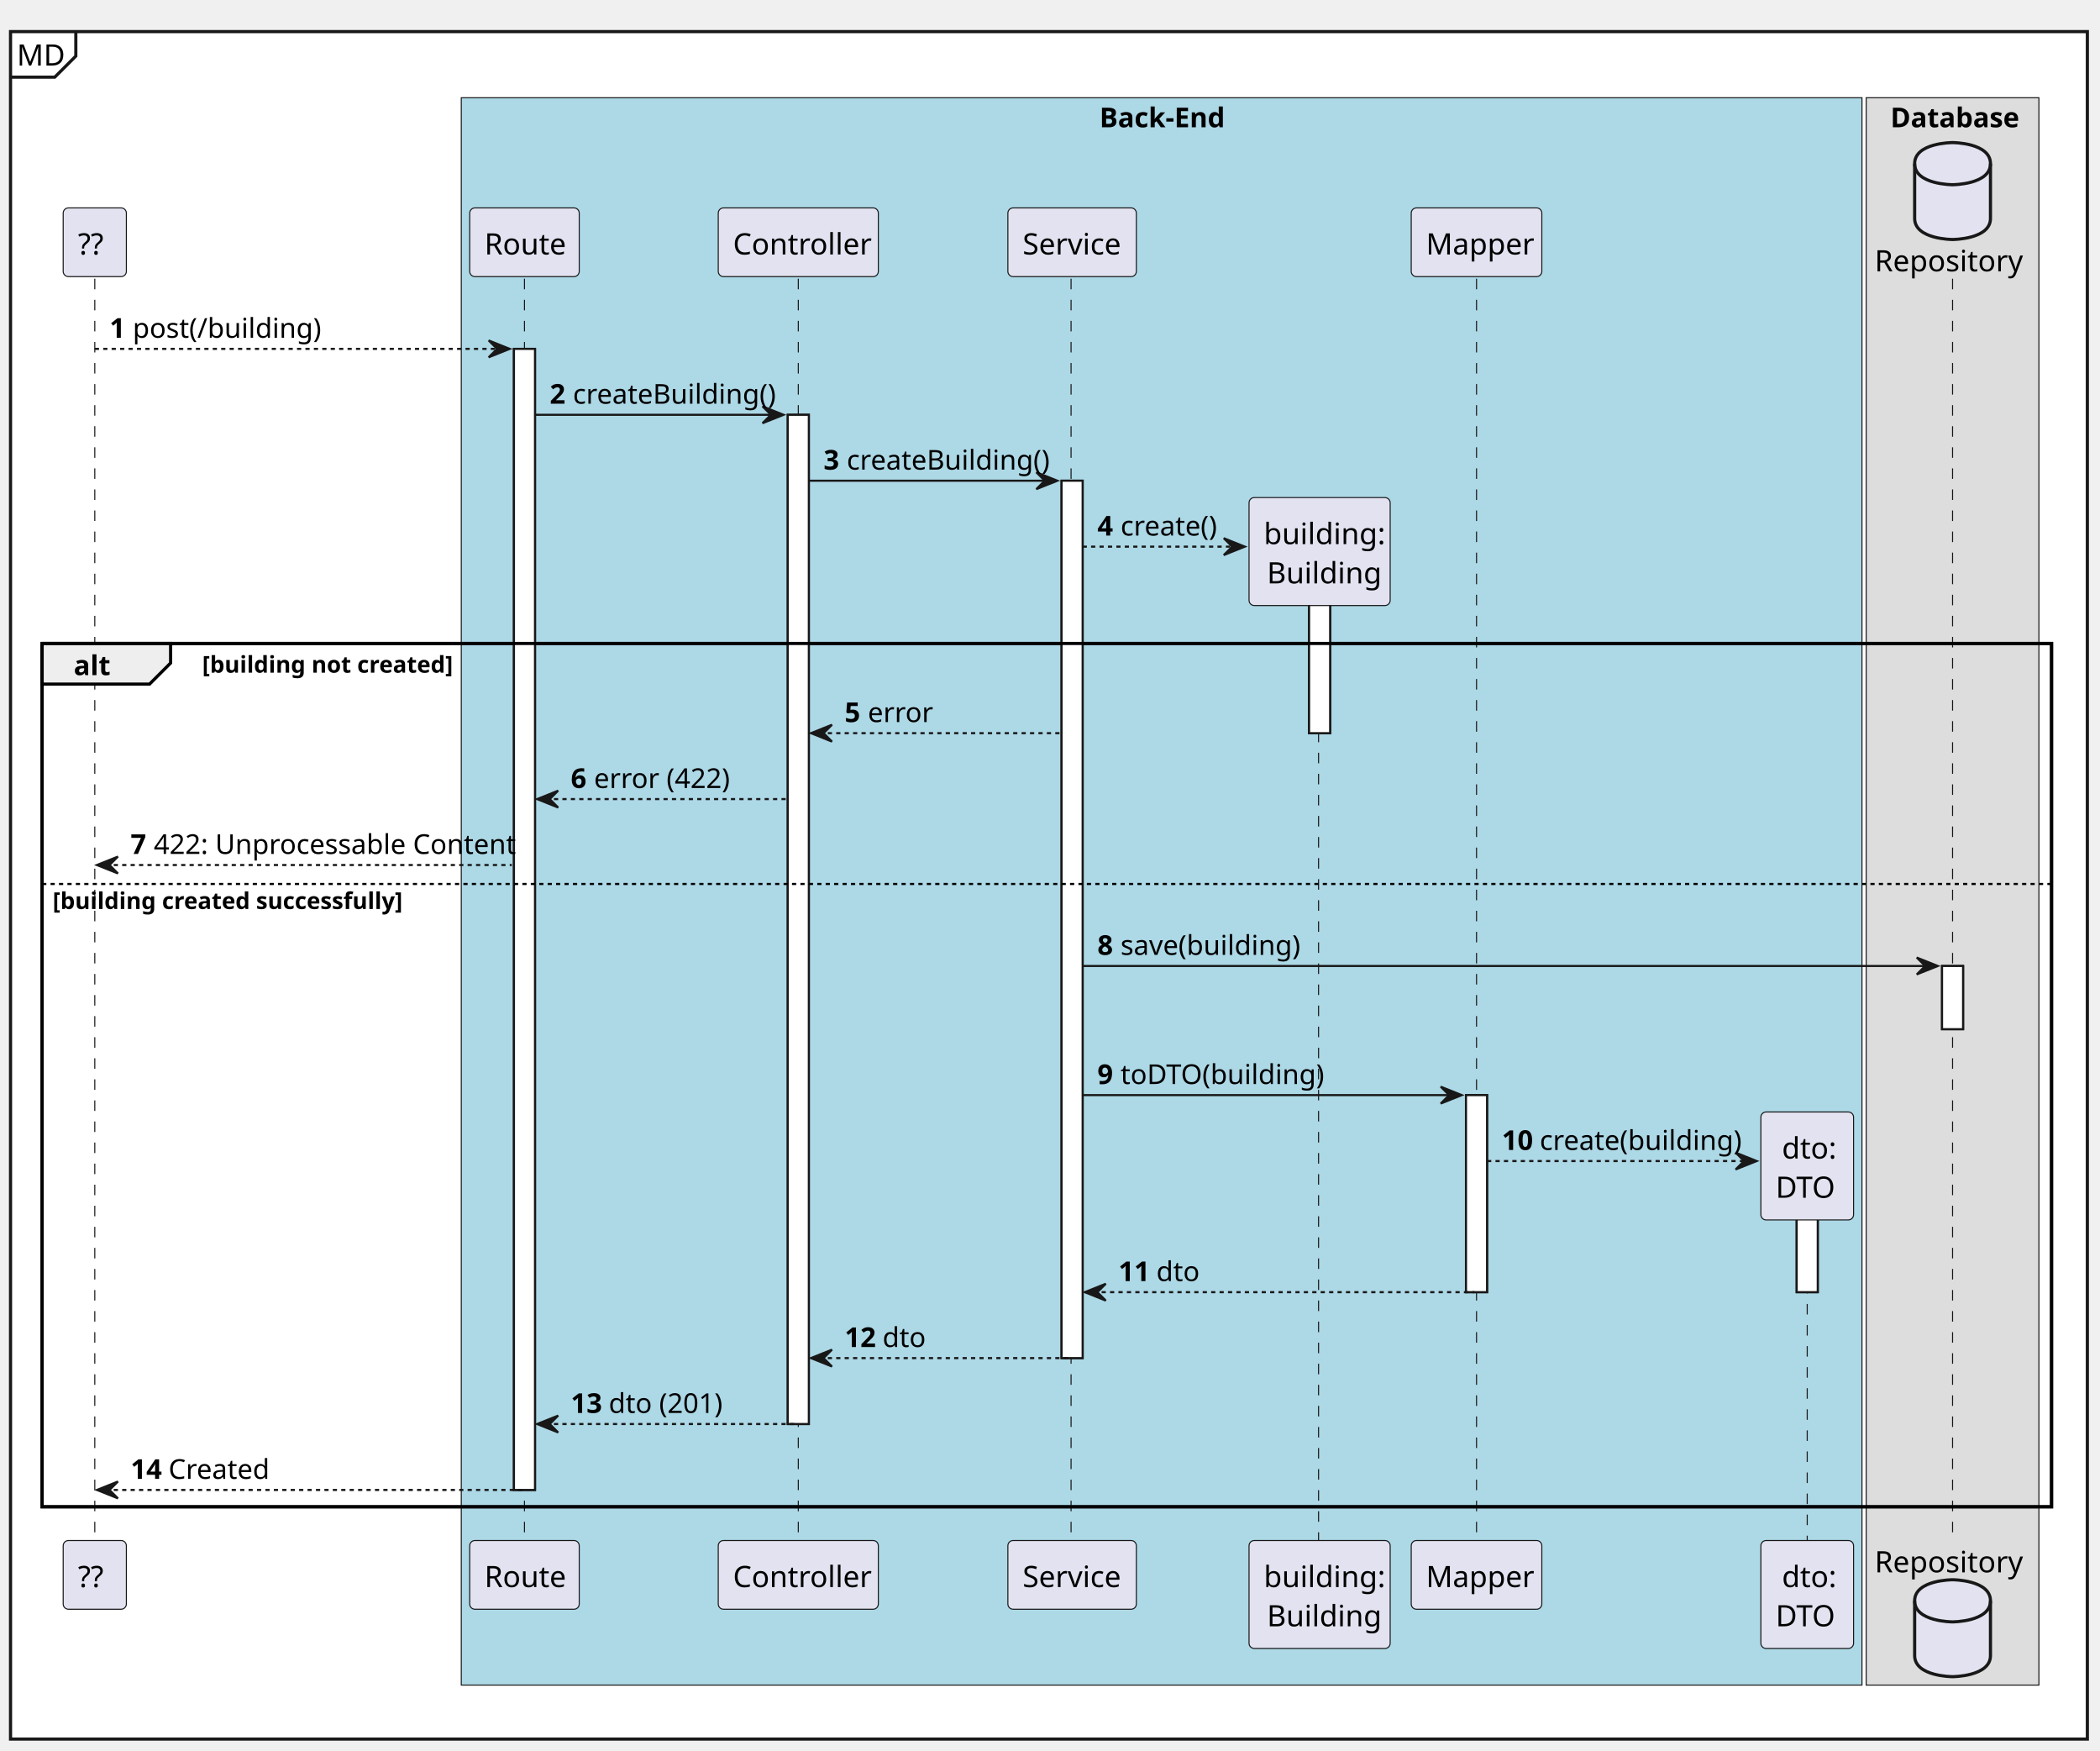
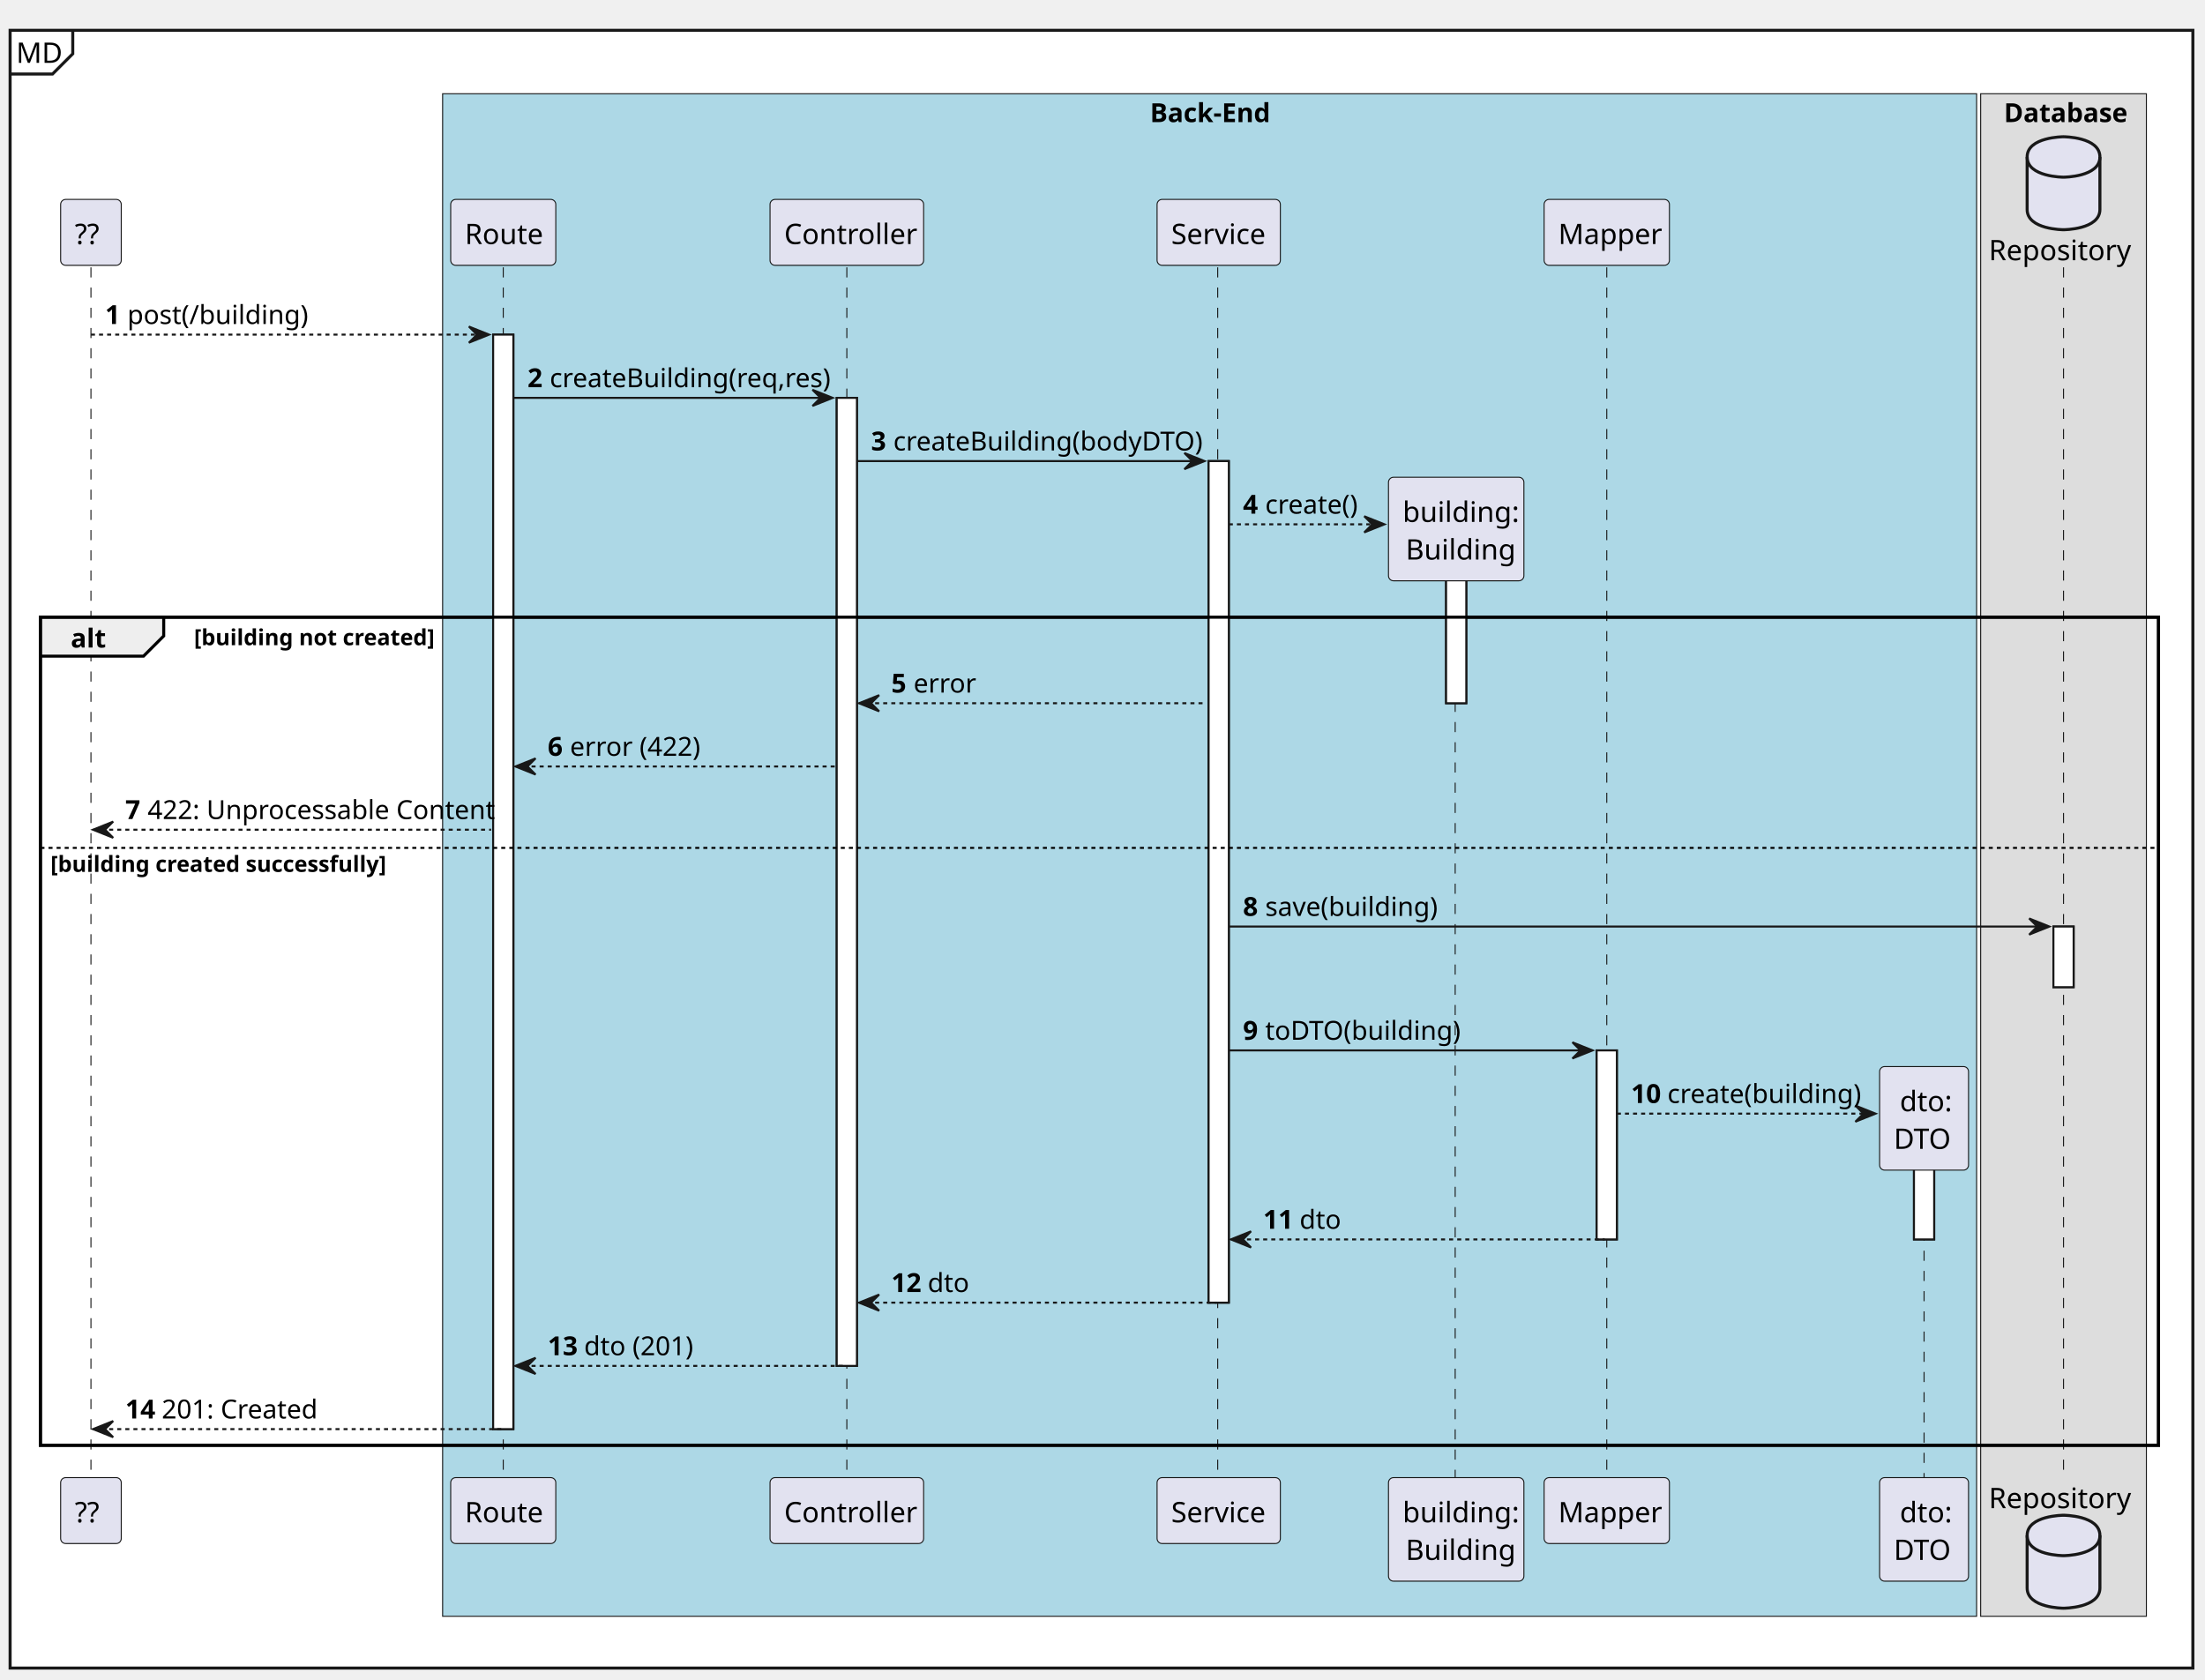
- <svg xmlns="http://www.w3.org/2000/svg" contentStyleType="text/css" height="831px" preserveAspectRatio="none" style="width:997px;height:831px;background:#FFFFFF;" version="1.1" viewBox="0 0 997 831" width="997px" zoomAndPan="magnify">
+ <svg xmlns="http://www.w3.org/2000/svg" contentStyleType="text/css" height="831px" preserveAspectRatio="none" style="width:1091px;height:831px;background:#FFFFFF;" version="1.1" viewBox="0 0 1091 831" width="1091px" zoomAndPan="magnify">
  <defs />
  <g>
-     <rect fill="#FFFFFF" height="810.437" style="stroke:#181818;stroke-width:1.5;" width="986" x="5" y="15" />
+     <rect fill="#FFFFFF" height="810.437" style="stroke:#181818;stroke-width:1.5;" width="1080" x="5" y="15" />
    <path d="M36,15 L36,26.621 L26,36.621 L5,36.621 " fill="none" style="stroke:#181818;stroke-width:1.5;" />
    <text fill="#000000" font-family="sans-serif" font-size="14" lengthAdjust="spacing" textLength="21" x="8" y="31.107">MD</text>
-     <rect fill="#ADD8E6" height="753.432" style="stroke:#181818;stroke-width:0.5;" width="665" x="219" y="46.384" />
-     <text fill="#000000" font-family="sans-serif" font-size="13" font-weight="bold" lengthAdjust="spacing" textLength="59" x="522" y="60.412">Back-End</text>
-     <rect fill="#DDDDDD" height="753.432" style="stroke:#181818;stroke-width:0.5;" width="82" x="886" y="46.384" />
-     <text fill="#000000" font-family="sans-serif" font-size="13" font-weight="bold" lengthAdjust="spacing" textLength="59" x="897.5" y="60.412">Database</text>
+     <rect fill="#ADD8E6" height="753.432" style="stroke:#181818;stroke-width:0.5;" width="759" x="219" y="46.384" />
+     <text fill="#000000" font-family="sans-serif" font-size="13" font-weight="bold" lengthAdjust="spacing" textLength="59" x="569" y="60.412">Back-End</text>
+     <rect fill="#DDDDDD" height="753.432" style="stroke:#181818;stroke-width:0.5;" width="82" x="980" y="46.384" />
+     <text fill="#000000" font-family="sans-serif" font-size="13" font-weight="bold" lengthAdjust="spacing" textLength="59" x="991.5" y="60.412">Database</text>
    <rect fill="#FFFFFF" height="541.607" style="stroke:#181818;stroke-width:1.0;" width="10" x="244" y="165.587" />
-     <rect fill="#FFFFFF" height="479.025" style="stroke:#181818;stroke-width:1.0;" width="10" x="374" y="196.878" />
-     <rect fill="#FFFFFF" height="416.443" style="stroke:#181818;stroke-width:1.0;" width="10" x="504" y="228.169" />
-     <rect fill="#FFFFFF" height="78.533" style="stroke:#181818;stroke-width:1.0;" width="10" x="621.5" y="269.46" />
-     <rect fill="#FFFFFF" height="93.533" style="stroke:#181818;stroke-width:1.0;" width="10" x="696" y="519.788" />
-     <rect fill="#FFFFFF" height="52.242" style="stroke:#181818;stroke-width:1.0;" width="10" x="853" y="561.079" />
-     <rect fill="#FFFFFF" height="30" style="stroke:#181818;stroke-width:1.0;" width="10" x="922" y="458.497" />
-     <rect fill="none" height="409.783" style="stroke:#000000;stroke-width:1.5;" width="954" x="20" y="305.411" />
+     <rect fill="#FFFFFF" height="479.025" style="stroke:#181818;stroke-width:1.0;" width="10" x="414" y="196.878" />
+     <rect fill="#FFFFFF" height="416.443" style="stroke:#181818;stroke-width:1.0;" width="10" x="598" y="228.169" />
+     <rect fill="#FFFFFF" height="78.533" style="stroke:#181818;stroke-width:1.0;" width="10" x="715.5" y="269.46" />
+     <rect fill="#FFFFFF" height="93.533" style="stroke:#181818;stroke-width:1.0;" width="10" x="790" y="519.788" />
+     <rect fill="#FFFFFF" height="52.242" style="stroke:#181818;stroke-width:1.0;" width="10" x="947" y="561.079" />
+     <rect fill="#FFFFFF" height="30" style="stroke:#181818;stroke-width:1.0;" width="10" x="1016" y="458.497" />
+     <rect fill="none" height="409.783" style="stroke:#000000;stroke-width:1.5;" width="1048" x="20" y="305.411" />
    <line style="stroke:#181818;stroke-width:0.5;stroke-dasharray:5.0,5.0;" x1="45" x2="45" y1="132.296" y2="732.194" />
    <line style="stroke:#181818;stroke-width:0.5;stroke-dasharray:5.0,5.0;" x1="249" x2="249" y1="132.296" y2="732.194" />
-     <line style="stroke:#181818;stroke-width:0.5;stroke-dasharray:5.0,5.0;" x1="379" x2="379" y1="132.296" y2="732.194" />
-     <line style="stroke:#181818;stroke-width:0.5;stroke-dasharray:5.0,5.0;" x1="508.5" x2="508.5" y1="132.296" y2="732.194" />
-     <line style="stroke:#181818;stroke-width:0.5;stroke-dasharray:5.0,5.0;" x1="626" x2="626" y1="277.29" y2="732.194" />
-     <line style="stroke:#181818;stroke-width:0.5;stroke-dasharray:5.0,5.0;" x1="701" x2="701" y1="132.296" y2="732.194" />
-     <line style="stroke:#181818;stroke-width:0.5;stroke-dasharray:5.0,5.0;" x1="858" x2="858" y1="568.909" y2="732.194" />
-     <line style="stroke:#181818;stroke-width:0.5;stroke-dasharray:5.0,5.0;" x1="927" x2="927" y1="132.296" y2="732.194" />
+     <line style="stroke:#181818;stroke-width:0.5;stroke-dasharray:5.0,5.0;" x1="419" x2="419" y1="132.296" y2="732.194" />
+     <line style="stroke:#181818;stroke-width:0.5;stroke-dasharray:5.0,5.0;" x1="602.5" x2="602.5" y1="132.296" y2="732.194" />
+     <line style="stroke:#181818;stroke-width:0.5;stroke-dasharray:5.0,5.0;" x1="720" x2="720" y1="277.29" y2="732.194" />
+     <line style="stroke:#181818;stroke-width:0.5;stroke-dasharray:5.0,5.0;" x1="795" x2="795" y1="132.296" y2="732.194" />
+     <line style="stroke:#181818;stroke-width:0.5;stroke-dasharray:5.0,5.0;" x1="952" x2="952" y1="568.909" y2="732.194" />
+     <line style="stroke:#181818;stroke-width:0.5;stroke-dasharray:5.0,5.0;" x1="1021" x2="1021" y1="132.296" y2="732.194" />
    <rect fill="#E2E2F0" height="32.621" rx="2.5" ry="2.5" style="stroke:#181818;stroke-width:0.5;" width="30" x="30" y="98.675" />
    <text fill="#000000" font-family="sans-serif" font-size="14" lengthAdjust="spacing" textLength="16" x="37" y="120.782">??</text>
    <rect fill="#E2E2F0" height="32.621" rx="2.5" ry="2.5" style="stroke:#181818;stroke-width:0.5;" width="30" x="30" y="731.194" />
    <text fill="#000000" font-family="sans-serif" font-size="14" lengthAdjust="spacing" textLength="16" x="37" y="753.302">??</text>
    <rect fill="#E2E2F0" height="32.621" rx="2.5" ry="2.5" style="stroke:#181818;stroke-width:0.5;" width="52" x="223" y="98.675" />
    <text fill="#000000" font-family="sans-serif" font-size="14" lengthAdjust="spacing" textLength="38" x="230" y="120.782">Route</text>
    <rect fill="#E2E2F0" height="32.621" rx="2.5" ry="2.5" style="stroke:#181818;stroke-width:0.5;" width="52" x="223" y="731.194" />
    <text fill="#000000" font-family="sans-serif" font-size="14" lengthAdjust="spacing" textLength="38" x="230" y="753.302">Route</text>
-     <rect fill="#E2E2F0" height="32.621" rx="2.5" ry="2.5" style="stroke:#181818;stroke-width:0.5;" width="76" x="341" y="98.675" />
-     <text fill="#000000" font-family="sans-serif" font-size="14" lengthAdjust="spacing" textLength="62" x="348" y="120.782">Controller</text>
-     <rect fill="#E2E2F0" height="32.621" rx="2.5" ry="2.5" style="stroke:#181818;stroke-width:0.5;" width="76" x="341" y="731.194" />
-     <text fill="#000000" font-family="sans-serif" font-size="14" lengthAdjust="spacing" textLength="62" x="348" y="753.302">Controller</text>
-     <rect fill="#E2E2F0" height="32.621" rx="2.5" ry="2.5" style="stroke:#181818;stroke-width:0.5;" width="61" x="478.5" y="98.675" />
-     <text fill="#000000" font-family="sans-serif" font-size="14" lengthAdjust="spacing" textLength="47" x="485.5" y="120.782">Service</text>
-     <rect fill="#E2E2F0" height="32.621" rx="2.5" ry="2.5" style="stroke:#181818;stroke-width:0.5;" width="61" x="478.5" y="731.194" />
-     <text fill="#000000" font-family="sans-serif" font-size="14" lengthAdjust="spacing" textLength="47" x="485.5" y="753.302">Service</text>
-     <rect fill="#E2E2F0" height="51.242" rx="2.5" ry="2.5" style="stroke:#181818;stroke-width:0.5;" width="67" x="593" y="731.194" />
-     <text fill="#000000" font-family="sans-serif" font-size="14" lengthAdjust="spacing" textLength="53" x="600" y="753.302">building:</text>
-     <text fill="#000000" font-family="sans-serif" font-size="14" lengthAdjust="spacing" textLength="50" x="601.5" y="771.923">Building</text>
-     <rect fill="#E2E2F0" height="32.621" rx="2.5" ry="2.5" style="stroke:#181818;stroke-width:0.5;" width="62" x="670" y="98.675" />
-     <text fill="#000000" font-family="sans-serif" font-size="14" lengthAdjust="spacing" textLength="48" x="677" y="120.782">Mapper</text>
-     <rect fill="#E2E2F0" height="32.621" rx="2.5" ry="2.5" style="stroke:#181818;stroke-width:0.5;" width="62" x="670" y="731.194" />
-     <text fill="#000000" font-family="sans-serif" font-size="14" lengthAdjust="spacing" textLength="48" x="677" y="753.302">Mapper</text>
-     <rect fill="#E2E2F0" height="51.242" rx="2.5" ry="2.5" style="stroke:#181818;stroke-width:0.5;" width="44" x="836" y="731.194" />
-     <text fill="#000000" font-family="sans-serif" font-size="14" lengthAdjust="spacing" textLength="24" x="846" y="753.302">dto:</text>
-     <text fill="#000000" font-family="sans-serif" font-size="14" lengthAdjust="spacing" textLength="30" x="843" y="771.923">DTO</text>
-     <text fill="#000000" font-family="sans-serif" font-size="14" lengthAdjust="spacing" textLength="68" x="890" y="128.782">Repository</text>
-     <path d="M909,77.675 C909,67.675 927,67.675 927,67.675 C927,67.675 945,67.675 945,77.675 L945,103.675 C945,113.675 927,113.675 927,113.675 C927,113.675 909,113.675 909,103.675 L909,77.675 " fill="#E2E2F0" style="stroke:#181818;stroke-width:1.5;" />
-     <path d="M909,77.675 C909,87.675 927,87.675 927,87.675 C927,87.675 945,87.675 945,77.675 " fill="none" style="stroke:#181818;stroke-width:1.5;" />
-     <text fill="#000000" font-family="sans-serif" font-size="14" lengthAdjust="spacing" textLength="68" x="890" y="746.302">Repository</text>
-     <path d="M909,759.815 C909,749.815 927,749.815 927,749.815 C927,749.815 945,749.815 945,759.815 L945,785.815 C945,795.815 927,795.815 927,795.815 C927,795.815 909,795.815 909,785.815 L909,759.815 " fill="#E2E2F0" style="stroke:#181818;stroke-width:1.5;" />
-     <path d="M909,759.815 C909,769.815 927,769.815 927,769.815 C927,769.815 945,769.815 945,759.815 " fill="none" style="stroke:#181818;stroke-width:1.5;" />
+     <rect fill="#E2E2F0" height="32.621" rx="2.5" ry="2.5" style="stroke:#181818;stroke-width:0.5;" width="76" x="381" y="98.675" />
+     <text fill="#000000" font-family="sans-serif" font-size="14" lengthAdjust="spacing" textLength="62" x="388" y="120.782">Controller</text>
+     <rect fill="#E2E2F0" height="32.621" rx="2.5" ry="2.5" style="stroke:#181818;stroke-width:0.5;" width="76" x="381" y="731.194" />
+     <text fill="#000000" font-family="sans-serif" font-size="14" lengthAdjust="spacing" textLength="62" x="388" y="753.302">Controller</text>
+     <rect fill="#E2E2F0" height="32.621" rx="2.5" ry="2.5" style="stroke:#181818;stroke-width:0.5;" width="61" x="572.5" y="98.675" />
+     <text fill="#000000" font-family="sans-serif" font-size="14" lengthAdjust="spacing" textLength="47" x="579.5" y="120.782">Service</text>
+     <rect fill="#E2E2F0" height="32.621" rx="2.5" ry="2.5" style="stroke:#181818;stroke-width:0.5;" width="61" x="572.5" y="731.194" />
+     <text fill="#000000" font-family="sans-serif" font-size="14" lengthAdjust="spacing" textLength="47" x="579.5" y="753.302">Service</text>
+     <rect fill="#E2E2F0" height="51.242" rx="2.5" ry="2.5" style="stroke:#181818;stroke-width:0.5;" width="67" x="687" y="731.194" />
+     <text fill="#000000" font-family="sans-serif" font-size="14" lengthAdjust="spacing" textLength="53" x="694" y="753.302">building:</text>
+     <text fill="#000000" font-family="sans-serif" font-size="14" lengthAdjust="spacing" textLength="50" x="695.5" y="771.923">Building</text>
+     <rect fill="#E2E2F0" height="32.621" rx="2.5" ry="2.5" style="stroke:#181818;stroke-width:0.5;" width="62" x="764" y="98.675" />
+     <text fill="#000000" font-family="sans-serif" font-size="14" lengthAdjust="spacing" textLength="48" x="771" y="120.782">Mapper</text>
+     <rect fill="#E2E2F0" height="32.621" rx="2.5" ry="2.5" style="stroke:#181818;stroke-width:0.5;" width="62" x="764" y="731.194" />
+     <text fill="#000000" font-family="sans-serif" font-size="14" lengthAdjust="spacing" textLength="48" x="771" y="753.302">Mapper</text>
+     <rect fill="#E2E2F0" height="51.242" rx="2.5" ry="2.5" style="stroke:#181818;stroke-width:0.5;" width="44" x="930" y="731.194" />
+     <text fill="#000000" font-family="sans-serif" font-size="14" lengthAdjust="spacing" textLength="24" x="940" y="753.302">dto:</text>
+     <text fill="#000000" font-family="sans-serif" font-size="14" lengthAdjust="spacing" textLength="30" x="937" y="771.923">DTO</text>
+     <text fill="#000000" font-family="sans-serif" font-size="14" lengthAdjust="spacing" textLength="68" x="984" y="128.782">Repository</text>
+     <path d="M1003,77.675 C1003,67.675 1021,67.675 1021,67.675 C1021,67.675 1039,67.675 1039,77.675 L1039,103.675 C1039,113.675 1021,113.675 1021,113.675 C1021,113.675 1003,113.675 1003,103.675 L1003,77.675 " fill="#E2E2F0" style="stroke:#181818;stroke-width:1.5;" />
+     <path d="M1003,77.675 C1003,87.675 1021,87.675 1021,87.675 C1021,87.675 1039,87.675 1039,77.675 " fill="none" style="stroke:#181818;stroke-width:1.5;" />
+     <text fill="#000000" font-family="sans-serif" font-size="14" lengthAdjust="spacing" textLength="68" x="984" y="746.302">Repository</text>
+     <path d="M1003,759.815 C1003,749.815 1021,749.815 1021,749.815 C1021,749.815 1039,749.815 1039,759.815 L1039,785.815 C1039,795.815 1021,795.815 1021,795.815 C1021,795.815 1003,795.815 1003,785.815 L1003,759.815 " fill="#E2E2F0" style="stroke:#181818;stroke-width:1.5;" />
+     <path d="M1003,759.815 C1003,769.815 1021,769.815 1021,769.815 C1021,769.815 1039,769.815 1039,759.815 " fill="none" style="stroke:#181818;stroke-width:1.5;" />
    <rect fill="#FFFFFF" height="541.607" style="stroke:#181818;stroke-width:1.0;" width="10" x="244" y="165.587" />
-     <rect fill="#FFFFFF" height="479.025" style="stroke:#181818;stroke-width:1.0;" width="10" x="374" y="196.878" />
-     <rect fill="#FFFFFF" height="416.443" style="stroke:#181818;stroke-width:1.0;" width="10" x="504" y="228.169" />
-     <rect fill="#FFFFFF" height="78.533" style="stroke:#181818;stroke-width:1.0;" width="10" x="621.5" y="269.46" />
-     <rect fill="#FFFFFF" height="93.533" style="stroke:#181818;stroke-width:1.0;" width="10" x="696" y="519.788" />
-     <rect fill="#FFFFFF" height="52.242" style="stroke:#181818;stroke-width:1.0;" width="10" x="853" y="561.079" />
-     <rect fill="#FFFFFF" height="30" style="stroke:#181818;stroke-width:1.0;" width="10" x="922" y="458.497" />
+     <rect fill="#FFFFFF" height="479.025" style="stroke:#181818;stroke-width:1.0;" width="10" x="414" y="196.878" />
+     <rect fill="#FFFFFF" height="416.443" style="stroke:#181818;stroke-width:1.0;" width="10" x="598" y="228.169" />
+     <rect fill="#FFFFFF" height="78.533" style="stroke:#181818;stroke-width:1.0;" width="10" x="715.5" y="269.46" />
+     <rect fill="#FFFFFF" height="93.533" style="stroke:#181818;stroke-width:1.0;" width="10" x="790" y="519.788" />
+     <rect fill="#FFFFFF" height="52.242" style="stroke:#181818;stroke-width:1.0;" width="10" x="947" y="561.079" />
+     <rect fill="#FFFFFF" height="30" style="stroke:#181818;stroke-width:1.0;" width="10" x="1016" y="458.497" />
    <polygon fill="#181818" points="232,161.587,242,165.587,232,169.587,236,165.587" style="stroke:#181818;stroke-width:1.0;" />
    <line style="stroke:#181818;stroke-width:1.0;stroke-dasharray:2.0,2.0;" x1="45" x2="238" y1="165.587" y2="165.587" />
    <text fill="#000000" font-family="sans-serif" font-size="13" font-weight="bold" lengthAdjust="spacing" textLength="7" x="52" y="160.324">1</text>
    <text fill="#000000" font-family="sans-serif" font-size="13" lengthAdjust="spacing" textLength="81" x="63" y="160.324">post(/building)</text>
-     <polygon fill="#181818" points="362,192.878,372,196.878,362,200.878,366,196.878" style="stroke:#181818;stroke-width:1.0;" />
-     <line style="stroke:#181818;stroke-width:1.0;" x1="254" x2="368" y1="196.878" y2="196.878" />
+     <polygon fill="#181818" points="402,192.878,412,196.878,402,200.878,406,196.878" style="stroke:#181818;stroke-width:1.0;" />
+     <line style="stroke:#181818;stroke-width:1.0;" x1="254" x2="408" y1="196.878" y2="196.878" />
    <text fill="#000000" font-family="sans-serif" font-size="13" font-weight="bold" lengthAdjust="spacing" textLength="7" x="261" y="191.615">2</text>
-     <text fill="#000000" font-family="sans-serif" font-size="13" lengthAdjust="spacing" textLength="90" x="272" y="191.615">createBuilding()</text>
-     <polygon fill="#181818" points="492,224.169,502,228.169,492,232.169,496,228.169" style="stroke:#181818;stroke-width:1.0;" />
-     <line style="stroke:#181818;stroke-width:1.0;" x1="384" x2="498" y1="228.169" y2="228.169" />
-     <text fill="#000000" font-family="sans-serif" font-size="13" font-weight="bold" lengthAdjust="spacing" textLength="7" x="391" y="222.906">3</text>
-     <text fill="#000000" font-family="sans-serif" font-size="13" lengthAdjust="spacing" textLength="90" x="402" y="222.906">createBuilding()</text>
-     <polygon fill="#181818" points="581,255.46,591,259.46,581,263.46,585,259.46" style="stroke:#181818;stroke-width:1.0;" />
-     <line style="stroke:#181818;stroke-width:1.0;stroke-dasharray:2.0,2.0;" x1="514" x2="587" y1="259.46" y2="259.46" />
-     <text fill="#000000" font-family="sans-serif" font-size="13" font-weight="bold" lengthAdjust="spacing" textLength="7" x="521" y="254.197">4</text>
-     <text fill="#000000" font-family="sans-serif" font-size="13" lengthAdjust="spacing" textLength="44" x="532" y="254.197">create()</text>
-     <rect fill="#E2E2F0" height="51.242" rx="2.5" ry="2.5" style="stroke:#181818;stroke-width:0.5;" width="67" x="593" y="236.169" />
-     <text fill="#000000" font-family="sans-serif" font-size="14" lengthAdjust="spacing" textLength="53" x="600" y="258.276">building:</text>
-     <text fill="#000000" font-family="sans-serif" font-size="14" lengthAdjust="spacing" textLength="50" x="601.5" y="276.897">Building</text>
+     <text fill="#000000" font-family="sans-serif" font-size="13" lengthAdjust="spacing" textLength="130" x="272" y="191.615">createBuilding(req,res)</text>
+     <polygon fill="#181818" points="586,224.169,596,228.169,586,232.169,590,228.169" style="stroke:#181818;stroke-width:1.0;" />
+     <line style="stroke:#181818;stroke-width:1.0;" x1="424" x2="592" y1="228.169" y2="228.169" />
+     <text fill="#000000" font-family="sans-serif" font-size="13" font-weight="bold" lengthAdjust="spacing" textLength="7" x="431" y="222.906">3</text>
+     <text fill="#000000" font-family="sans-serif" font-size="13" lengthAdjust="spacing" textLength="144" x="442" y="222.906">createBuilding(bodyDTO)</text>
+     <polygon fill="#181818" points="675,255.46,685,259.46,675,263.46,679,259.46" style="stroke:#181818;stroke-width:1.0;" />
+     <line style="stroke:#181818;stroke-width:1.0;stroke-dasharray:2.0,2.0;" x1="608" x2="681" y1="259.46" y2="259.46" />
+     <text fill="#000000" font-family="sans-serif" font-size="13" font-weight="bold" lengthAdjust="spacing" textLength="7" x="615" y="254.197">4</text>
+     <text fill="#000000" font-family="sans-serif" font-size="13" lengthAdjust="spacing" textLength="44" x="626" y="254.197">create()</text>
+     <rect fill="#E2E2F0" height="51.242" rx="2.5" ry="2.5" style="stroke:#181818;stroke-width:0.5;" width="67" x="687" y="236.169" />
+     <text fill="#000000" font-family="sans-serif" font-size="14" lengthAdjust="spacing" textLength="53" x="694" y="258.276">building:</text>
+     <text fill="#000000" font-family="sans-serif" font-size="14" lengthAdjust="spacing" textLength="50" x="695.5" y="276.897">Building</text>
    <path d="M20,305.411 L81,305.411 L81,314.702 L71,324.702 L20,324.702 L20,305.411 " fill="#EEEEEE" style="stroke:#000000;stroke-width:1.5;" />
-     <rect fill="none" height="409.783" style="stroke:#000000;stroke-width:1.5;" width="954" x="20" y="305.411" />
+     <rect fill="none" height="409.783" style="stroke:#000000;stroke-width:1.5;" width="1048" x="20" y="305.411" />
    <text fill="#000000" font-family="sans-serif" font-size="13" font-weight="bold" lengthAdjust="spacing" textLength="16" x="35" y="320.44">alt</text>
    <text fill="#000000" font-family="sans-serif" font-size="11" font-weight="bold" lengthAdjust="spacing" textLength="118" x="96" y="319.281">[building not created]</text>
-     <polygon fill="#181818" points="395,343.993,385,347.993,395,351.993,391,347.993" style="stroke:#181818;stroke-width:1.0;" />
-     <line style="stroke:#181818;stroke-width:1.0;stroke-dasharray:2.0,2.0;" x1="389" x2="503" y1="347.993" y2="347.993" />
-     <text fill="#000000" font-family="sans-serif" font-size="13" font-weight="bold" lengthAdjust="spacing" textLength="7" x="401" y="342.731">5</text>
-     <text fill="#000000" font-family="sans-serif" font-size="13" lengthAdjust="spacing" textLength="26" x="412" y="342.731">error</text>
+     <polygon fill="#181818" points="435,343.993,425,347.993,435,351.993,431,347.993" style="stroke:#181818;stroke-width:1.0;" />
+     <line style="stroke:#181818;stroke-width:1.0;stroke-dasharray:2.0,2.0;" x1="429" x2="597" y1="347.993" y2="347.993" />
+     <text fill="#000000" font-family="sans-serif" font-size="13" font-weight="bold" lengthAdjust="spacing" textLength="7" x="441" y="342.731">5</text>
+     <text fill="#000000" font-family="sans-serif" font-size="13" lengthAdjust="spacing" textLength="26" x="452" y="342.731">error</text>
    <polygon fill="#181818" points="265,375.284,255,379.284,265,383.284,261,379.284" style="stroke:#181818;stroke-width:1.0;" />
-     <line style="stroke:#181818;stroke-width:1.0;stroke-dasharray:2.0,2.0;" x1="259" x2="373" y1="379.284" y2="379.284" />
+     <line style="stroke:#181818;stroke-width:1.0;stroke-dasharray:2.0,2.0;" x1="259" x2="413" y1="379.284" y2="379.284" />
    <text fill="#000000" font-family="sans-serif" font-size="13" font-weight="bold" lengthAdjust="spacing" textLength="7" x="271" y="374.022">6</text>
    <text fill="#000000" font-family="sans-serif" font-size="13" lengthAdjust="spacing" textLength="59" x="282" y="374.022">error (422)</text>
    <polygon fill="#181818" points="56,406.575,46,410.575,56,414.575,52,410.575" style="stroke:#181818;stroke-width:1.0;" />
    <line style="stroke:#181818;stroke-width:1.0;stroke-dasharray:2.0,2.0;" x1="50" x2="243" y1="410.575" y2="410.575" />
    <text fill="#000000" font-family="sans-serif" font-size="13" font-weight="bold" lengthAdjust="spacing" textLength="7" x="62" y="405.312">7</text>
    <text fill="#000000" font-family="sans-serif" font-size="13" lengthAdjust="spacing" textLength="164" x="73" y="405.312">422: Unprocessable Content</text>
-     <line style="stroke:#000000;stroke-width:1.0;stroke-dasharray:2.0,2.0;" x1="20" x2="974" y1="419.575" y2="419.575" />
+     <line style="stroke:#000000;stroke-width:1.0;stroke-dasharray:2.0,2.0;" x1="20" x2="1068" y1="419.575" y2="419.575" />
    <text fill="#000000" font-family="sans-serif" font-size="11" font-weight="bold" lengthAdjust="spacing" textLength="170" x="25" y="431.445">[building created successfully]</text>
-     <polygon fill="#181818" points="910,454.497,920,458.497,910,462.497,914,458.497" style="stroke:#181818;stroke-width:1.0;" />
-     <line style="stroke:#181818;stroke-width:1.0;" x1="514" x2="916" y1="458.497" y2="458.497" />
-     <text fill="#000000" font-family="sans-serif" font-size="13" font-weight="bold" lengthAdjust="spacing" textLength="7" x="521" y="453.234">8</text>
-     <text fill="#000000" font-family="sans-serif" font-size="13" lengthAdjust="spacing" textLength="78" x="532" y="453.234">save(building)</text>
-     <polygon fill="#181818" points="684,515.788,694,519.788,684,523.788,688,519.788" style="stroke:#181818;stroke-width:1.0;" />
-     <line style="stroke:#181818;stroke-width:1.0;" x1="514" x2="690" y1="519.788" y2="519.788" />
-     <text fill="#000000" font-family="sans-serif" font-size="13" font-weight="bold" lengthAdjust="spacing" textLength="7" x="521" y="514.525">9</text>
-     <text fill="#000000" font-family="sans-serif" font-size="13" lengthAdjust="spacing" textLength="89" x="532" y="514.525">toDTO(building)</text>
-     <polygon fill="#181818" points="824,547.079,834,551.079,824,555.079,828,551.079" style="stroke:#181818;stroke-width:1.0;" />
-     <line style="stroke:#181818;stroke-width:1.0;stroke-dasharray:2.0,2.0;" x1="706" x2="830" y1="551.079" y2="551.079" />
-     <text fill="#000000" font-family="sans-serif" font-size="13" font-weight="bold" lengthAdjust="spacing" textLength="14" x="713" y="545.816">10</text>
-     <text fill="#000000" font-family="sans-serif" font-size="13" lengthAdjust="spacing" textLength="88" x="731" y="545.816">create(building)</text>
-     <rect fill="#E2E2F0" height="51.242" rx="2.5" ry="2.5" style="stroke:#181818;stroke-width:0.5;" width="44" x="836" y="527.788" />
-     <text fill="#000000" font-family="sans-serif" font-size="14" lengthAdjust="spacing" textLength="24" x="846" y="549.895">dto:</text>
-     <text fill="#000000" font-family="sans-serif" font-size="14" lengthAdjust="spacing" textLength="30" x="843" y="568.517">DTO</text>
-     <polygon fill="#181818" points="525,609.321,515,613.321,525,617.321,521,613.321" style="stroke:#181818;stroke-width:1.0;" />
-     <line style="stroke:#181818;stroke-width:1.0;stroke-dasharray:2.0,2.0;" x1="519" x2="700" y1="613.321" y2="613.321" />
-     <text fill="#000000" font-family="sans-serif" font-size="13" font-weight="bold" lengthAdjust="spacing" textLength="14" x="531" y="608.059">11</text>
-     <text fill="#000000" font-family="sans-serif" font-size="13" lengthAdjust="spacing" textLength="18" x="549" y="608.059">dto</text>
-     <polygon fill="#181818" points="395,640.612,385,644.612,395,648.612,391,644.612" style="stroke:#181818;stroke-width:1.0;" />
-     <line style="stroke:#181818;stroke-width:1.0;stroke-dasharray:2.0,2.0;" x1="389" x2="508" y1="644.612" y2="644.612" />
-     <text fill="#000000" font-family="sans-serif" font-size="13" font-weight="bold" lengthAdjust="spacing" textLength="14" x="401" y="639.35">12</text>
-     <text fill="#000000" font-family="sans-serif" font-size="13" lengthAdjust="spacing" textLength="18" x="419" y="639.35">dto</text>
+     <polygon fill="#181818" points="1004,454.497,1014,458.497,1004,462.497,1008,458.497" style="stroke:#181818;stroke-width:1.0;" />
+     <line style="stroke:#181818;stroke-width:1.0;" x1="608" x2="1010" y1="458.497" y2="458.497" />
+     <text fill="#000000" font-family="sans-serif" font-size="13" font-weight="bold" lengthAdjust="spacing" textLength="7" x="615" y="453.234">8</text>
+     <text fill="#000000" font-family="sans-serif" font-size="13" lengthAdjust="spacing" textLength="78" x="626" y="453.234">save(building)</text>
+     <polygon fill="#181818" points="778,515.788,788,519.788,778,523.788,782,519.788" style="stroke:#181818;stroke-width:1.0;" />
+     <line style="stroke:#181818;stroke-width:1.0;" x1="608" x2="784" y1="519.788" y2="519.788" />
+     <text fill="#000000" font-family="sans-serif" font-size="13" font-weight="bold" lengthAdjust="spacing" textLength="7" x="615" y="514.525">9</text>
+     <text fill="#000000" font-family="sans-serif" font-size="13" lengthAdjust="spacing" textLength="89" x="626" y="514.525">toDTO(building)</text>
+     <polygon fill="#181818" points="918,547.079,928,551.079,918,555.079,922,551.079" style="stroke:#181818;stroke-width:1.0;" />
+     <line style="stroke:#181818;stroke-width:1.0;stroke-dasharray:2.0,2.0;" x1="800" x2="924" y1="551.079" y2="551.079" />
+     <text fill="#000000" font-family="sans-serif" font-size="13" font-weight="bold" lengthAdjust="spacing" textLength="14" x="807" y="545.816">10</text>
+     <text fill="#000000" font-family="sans-serif" font-size="13" lengthAdjust="spacing" textLength="88" x="825" y="545.816">create(building)</text>
+     <rect fill="#E2E2F0" height="51.242" rx="2.5" ry="2.5" style="stroke:#181818;stroke-width:0.5;" width="44" x="930" y="527.788" />
+     <text fill="#000000" font-family="sans-serif" font-size="14" lengthAdjust="spacing" textLength="24" x="940" y="549.895">dto:</text>
+     <text fill="#000000" font-family="sans-serif" font-size="14" lengthAdjust="spacing" textLength="30" x="937" y="568.517">DTO</text>
+     <polygon fill="#181818" points="619,609.321,609,613.321,619,617.321,615,613.321" style="stroke:#181818;stroke-width:1.0;" />
+     <line style="stroke:#181818;stroke-width:1.0;stroke-dasharray:2.0,2.0;" x1="613" x2="794" y1="613.321" y2="613.321" />
+     <text fill="#000000" font-family="sans-serif" font-size="13" font-weight="bold" lengthAdjust="spacing" textLength="14" x="625" y="608.059">11</text>
+     <text fill="#000000" font-family="sans-serif" font-size="13" lengthAdjust="spacing" textLength="18" x="643" y="608.059">dto</text>
+     <polygon fill="#181818" points="435,640.612,425,644.612,435,648.612,431,644.612" style="stroke:#181818;stroke-width:1.0;" />
+     <line style="stroke:#181818;stroke-width:1.0;stroke-dasharray:2.0,2.0;" x1="429" x2="602" y1="644.612" y2="644.612" />
+     <text fill="#000000" font-family="sans-serif" font-size="13" font-weight="bold" lengthAdjust="spacing" textLength="14" x="441" y="639.35">12</text>
+     <text fill="#000000" font-family="sans-serif" font-size="13" lengthAdjust="spacing" textLength="18" x="459" y="639.35">dto</text>
    <polygon fill="#181818" points="265,671.903,255,675.903,265,679.903,261,675.903" style="stroke:#181818;stroke-width:1.0;" />
-     <line style="stroke:#181818;stroke-width:1.0;stroke-dasharray:2.0,2.0;" x1="259" x2="378" y1="675.903" y2="675.903" />
+     <line style="stroke:#181818;stroke-width:1.0;stroke-dasharray:2.0,2.0;" x1="259" x2="418" y1="675.903" y2="675.903" />
    <text fill="#000000" font-family="sans-serif" font-size="13" font-weight="bold" lengthAdjust="spacing" textLength="14" x="271" y="670.641">13</text>
    <text fill="#000000" font-family="sans-serif" font-size="13" lengthAdjust="spacing" textLength="51" x="289" y="670.641">dto (201)</text>
    <polygon fill="#181818" points="56,703.194,46,707.194,56,711.194,52,707.194" style="stroke:#181818;stroke-width:1.0;" />
    <line style="stroke:#181818;stroke-width:1.0;stroke-dasharray:2.0,2.0;" x1="50" x2="248" y1="707.194" y2="707.194" />
    <text fill="#000000" font-family="sans-serif" font-size="13" font-weight="bold" lengthAdjust="spacing" textLength="14" x="62" y="701.932">14</text>
-     <text fill="#000000" font-family="sans-serif" font-size="13" lengthAdjust="spacing" textLength="45" x="80" y="701.932">Created</text>
+     <text fill="#000000" font-family="sans-serif" font-size="13" lengthAdjust="spacing" textLength="74" x="80" y="701.932">201: Created</text>
  </g>
</svg>
